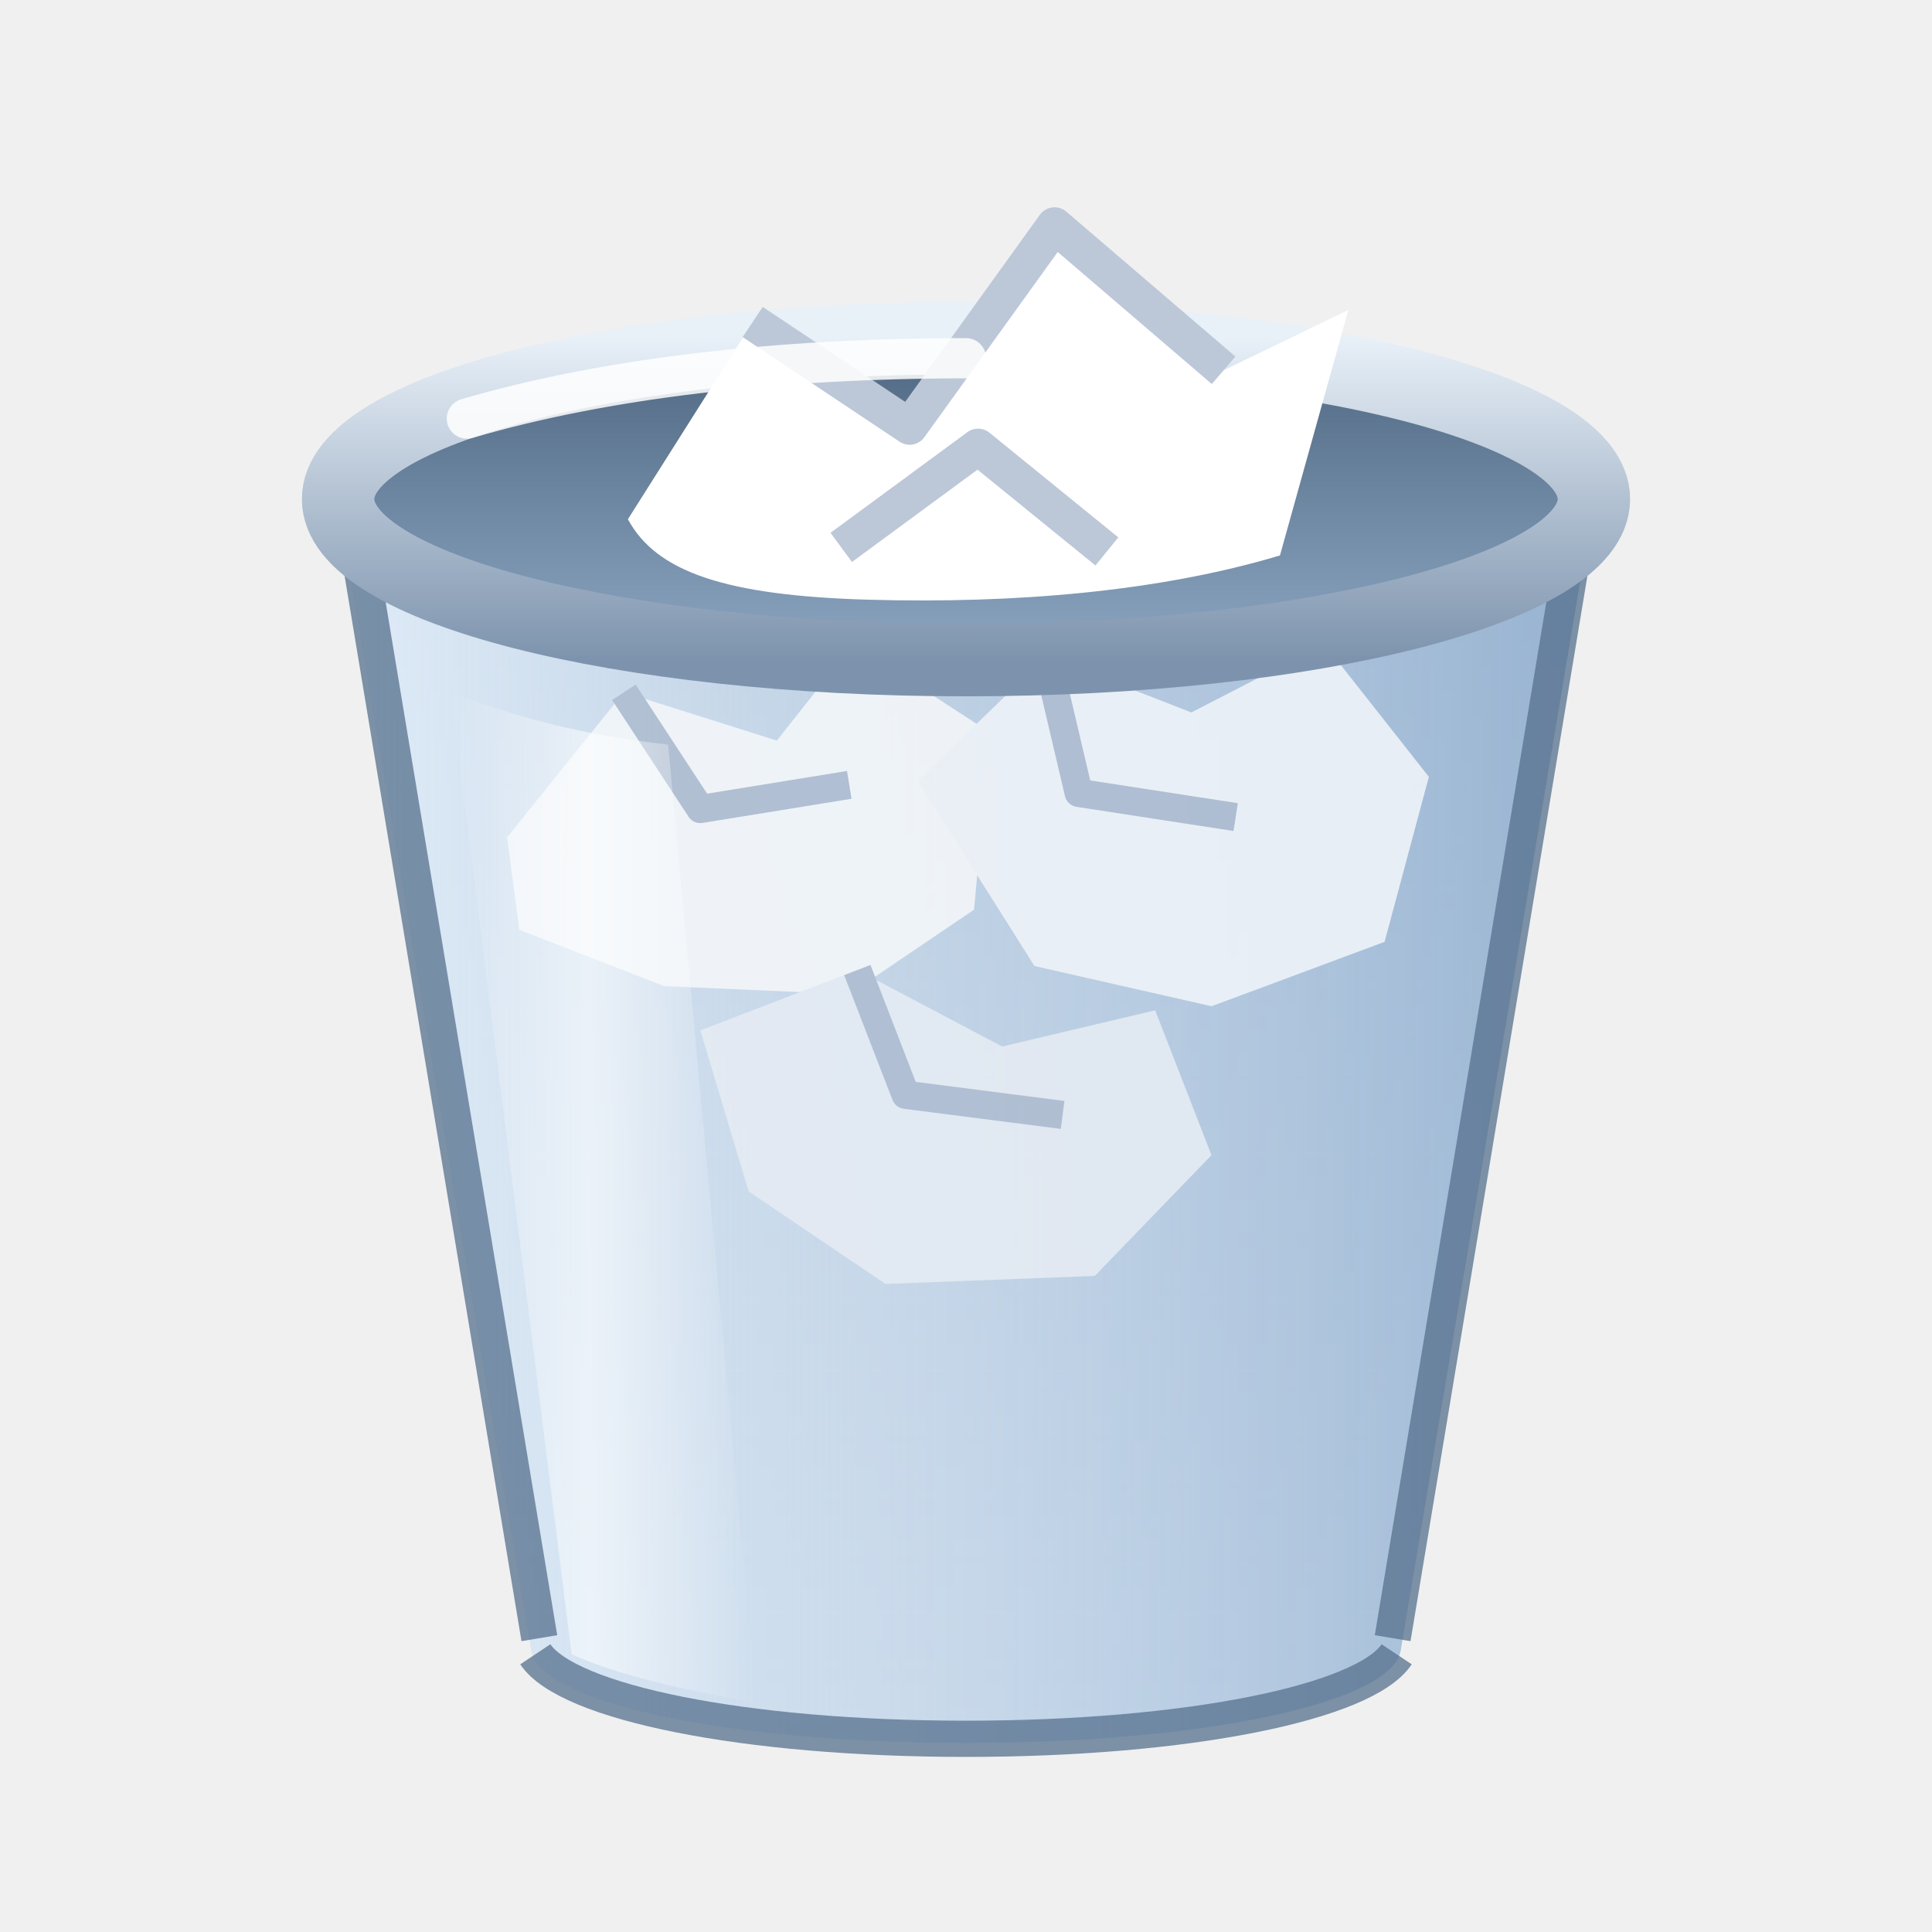
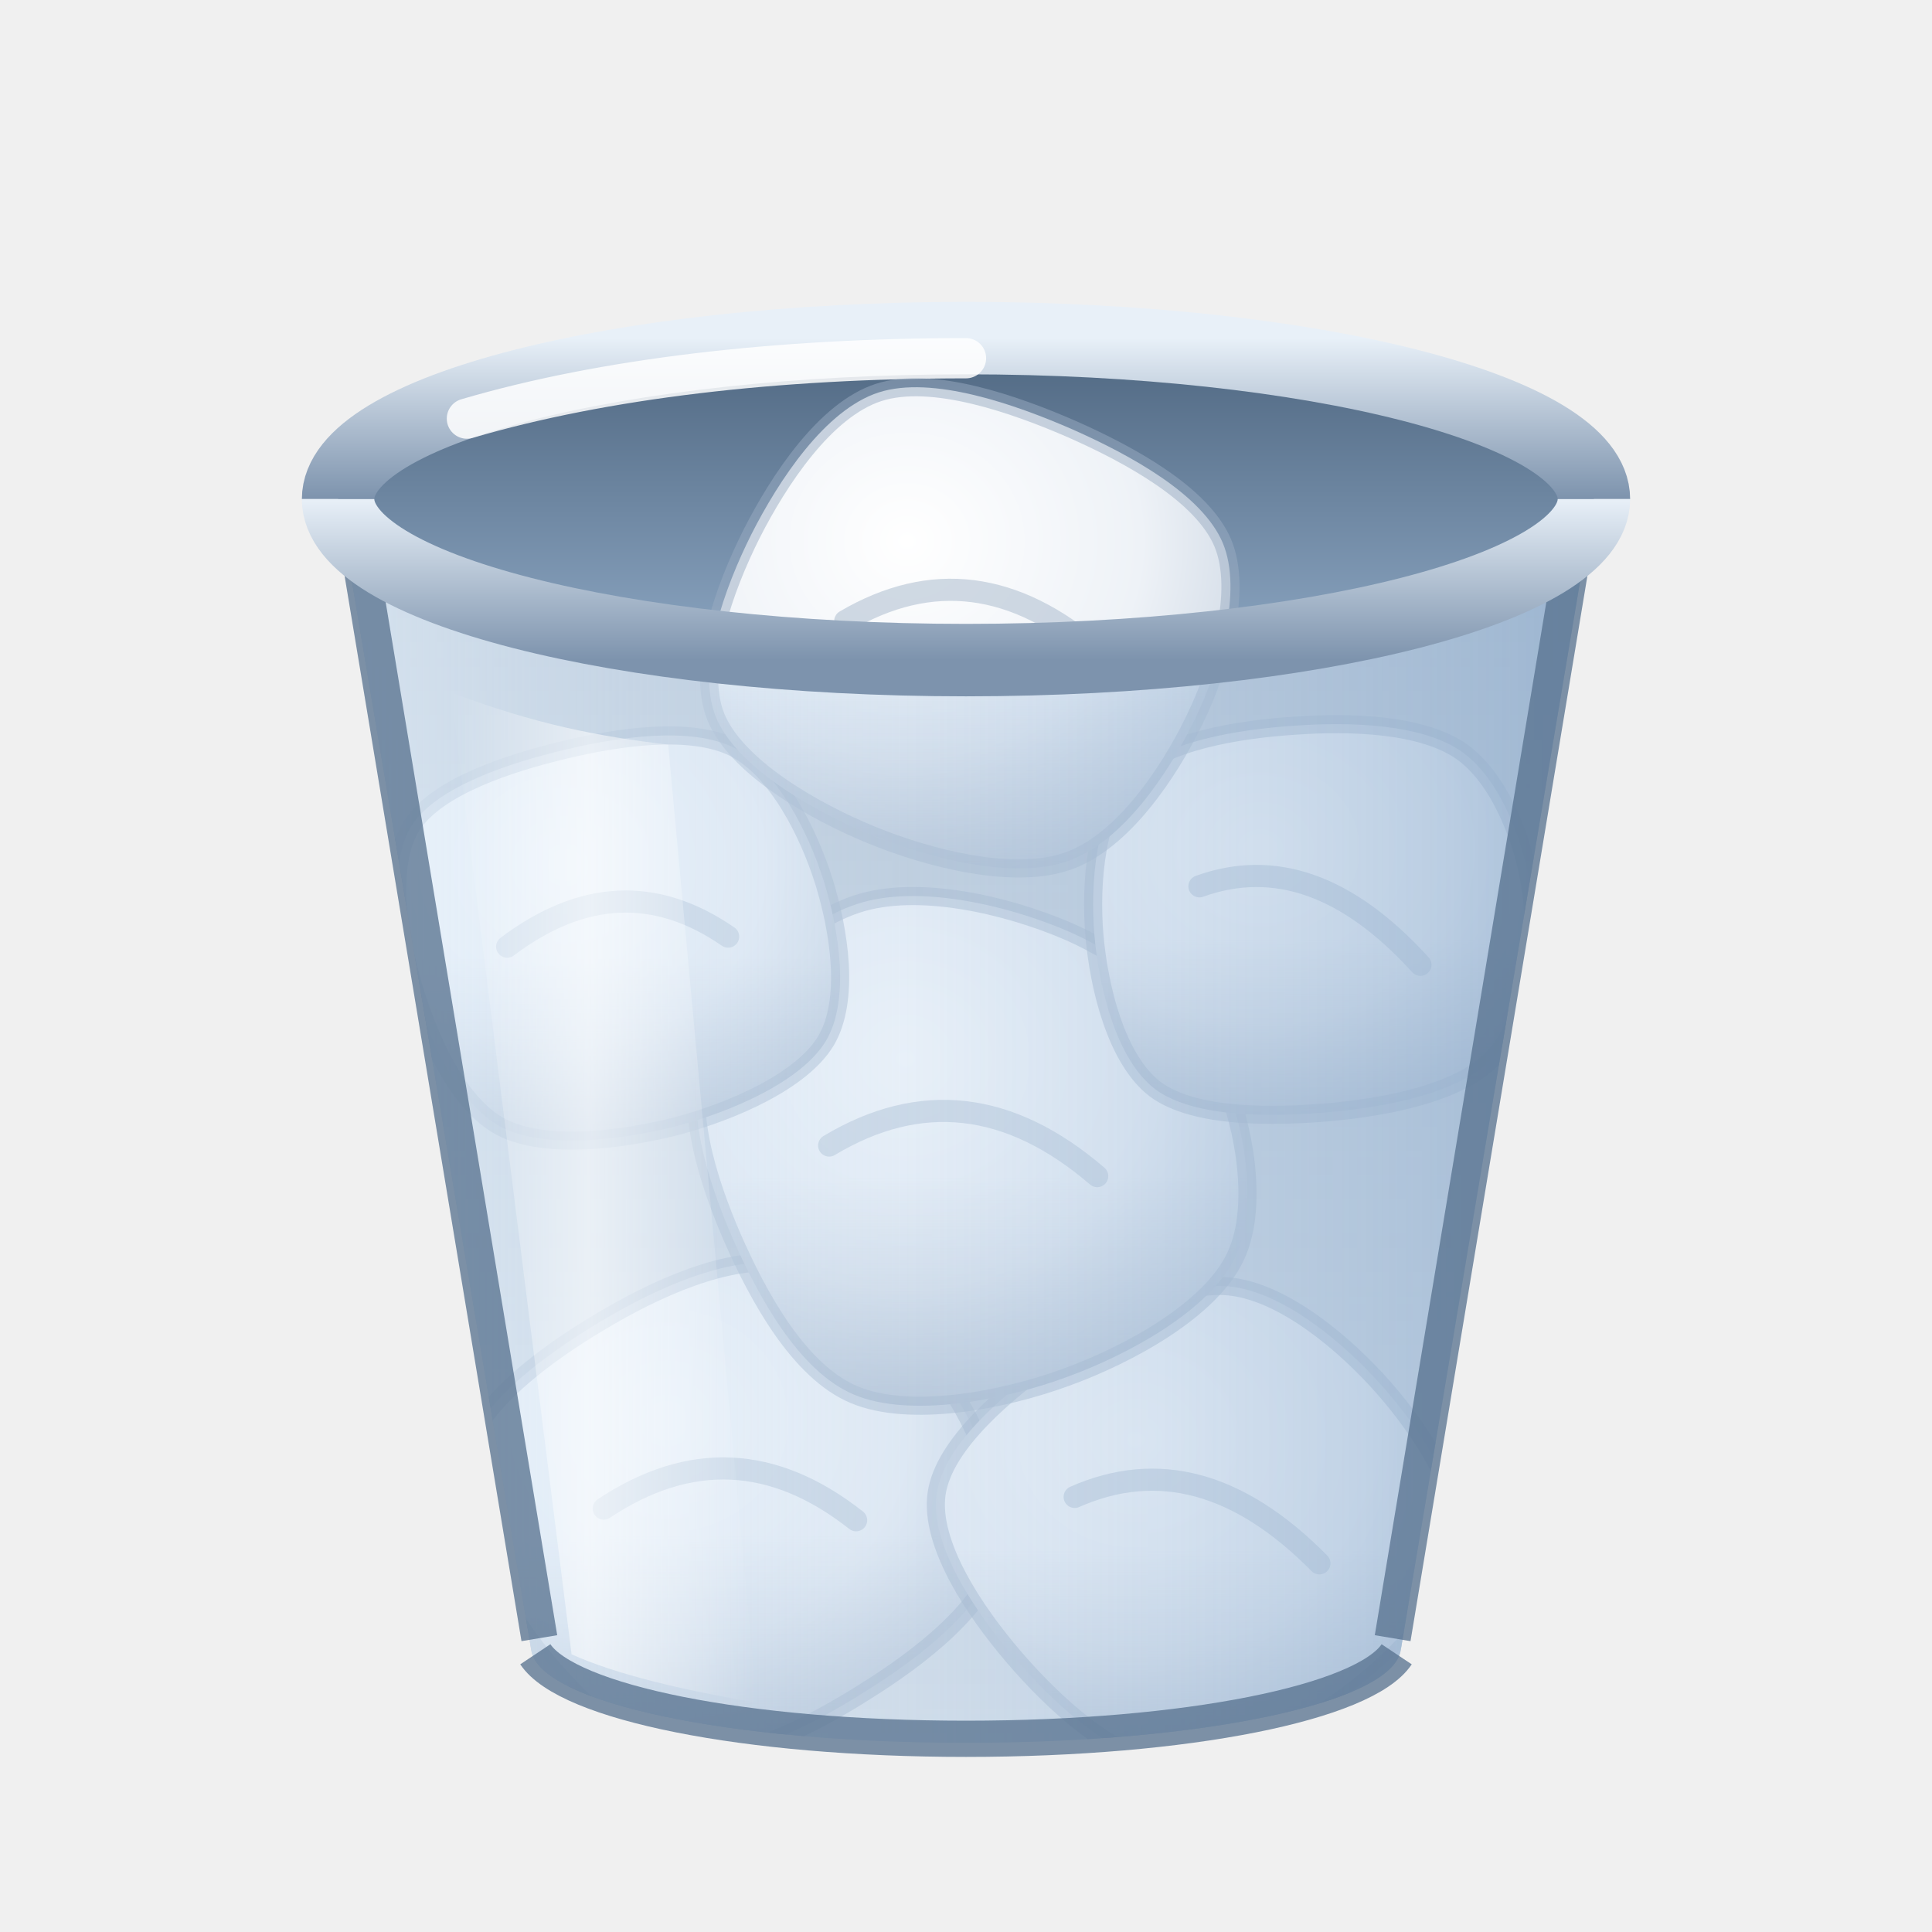
<svg xmlns="http://www.w3.org/2000/svg" viewBox="0 0 48 48" width="48" height="48">
  <defs>
    <linearGradient id="recycle_bin_full-inside" x1="0" y1="0" x2="0" y2="1" gradientUnits="objectBoundingBox">
      <stop offset="0" stop-color="#4E6680" />
      <stop offset="1" stop-color="#8CA6C2" />
    </linearGradient>
    <linearGradient id="recycle_bin_full-back" x1="0" y1="0" x2="0" y2="1" gradientUnits="objectBoundingBox">
      <stop offset="0" stop-color="#7C96B2" stop-opacity=".55" />
      <stop offset="1" stop-color="#A9C0D8" stop-opacity=".35" />
    </linearGradient>
    <linearGradient id="recycle_bin_full-glass" x1="0" y1="0" x2="1" y2="0" gradientUnits="objectBoundingBox">
-       <stop offset="0" stop-color="#E4F0FB" stop-opacity=".92" />
-       <stop offset="0.45" stop-color="#C3D8EE" stop-opacity=".62" />
-       <stop offset="1" stop-color="#93B0D0" stop-opacity=".9" />
+       <stop offset="0" stop-color="#E4F0FB" stop-opacity=".7" />
+       <stop offset="0.45" stop-color="#C3D8EE" stop-opacity=".38" />
+       <stop offset="1" stop-color="#93B0D0" stop-opacity=".72" />
    </linearGradient>
    <linearGradient id="recycle_bin_full-rim" x1="0" y1="0" x2="0" y2="1" gradientUnits="objectBoundingBox">
      <stop offset="0" stop-color="#E8F0F8" />
      <stop offset="1" stop-color="#7D93AD" />
    </linearGradient>
-     <clipPath id="recycle_bin_full-mouth">
-       <path d="M8.4 12.4 13.2 41c.2 1.3 4.9 2.3 10.8 2.3s10.6-1 10.8-2.3l4.8-28.6z" />
-     </clipPath>
    <linearGradient id="recycle_bin_full-spec" x1="0" y1="0" x2="1" y2="0" gradientUnits="objectBoundingBox">
      <stop offset="0" stop-color="#FFFFFF" stop-opacity="0" />
      <stop offset="0.45" stop-color="#FFFFFF" stop-opacity=".55" />
      <stop offset="1" stop-color="#FFFFFF" stop-opacity="0" />
    </linearGradient>
+     <radialGradient id="recycle_bin_full-paper" cx="0.38" cy="0.32" r="0.75" gradientUnits="objectBoundingBox">
+       <stop offset="0" stop-color="#FFFFFF" />
+       <stop offset="0.6" stop-color="#EEF2F7" />
+       <stop offset="1" stop-color="#CAD5E2" />
+     </radialGradient>
+     <linearGradient id="recycle_bin_full-under" x1="0" y1="0" x2="0" y2="1" gradientUnits="objectBoundingBox">
+       <stop offset="0.55" stop-color="#6F86A3" stop-opacity="0" />
+       <stop offset="1" stop-color="#6F86A3" stop-opacity=".32" />
+     </linearGradient>
+     <clipPath id="recycle_bin_full-interior">
+       <path d="M8.4 12.4 13.2 41c.2 1.3 4.9 2.3 10.8 2.3s10.6-1 10.8-2.3l4.8-28.6z" />
+       <ellipse cx="24" cy="12.4" rx="15.6" ry="4" />
+     </clipPath>
  </defs>
  <path d="M8.4 12.4 13.2 41c.2 1.3 4.9 2.3 10.8 2.3s10.6-1 10.8-2.3l4.8-28.6z" fill="url(#recycle_bin_full-back)" />
  <ellipse cx="24" cy="12.4" rx="15.6" ry="4" fill="url(#recycle_bin_full-inside)" />
+   <path d="M8.4 12.4A15.6 4 0 0 1 39.6 12.4" fill="none" stroke="url(#recycle_bin_full-rim)" stroke-width="1.8" />
+   <path d="M11.6 10.4C15 9.4 19.3 8.9 24 8.9" fill="none" stroke="#FFFFFF" stroke-opacity=".85" stroke-linecap="round" />
+   <g clip-path="url(#recycle_bin_full-interior)">
+     <path d="M24.79 38.63C24.47 39.93 22.85 41.18 21.52 42.01C20.20 42.85 18.24 43.88 16.83 43.63C15.41 43.39 13.90 41.80 13.03 40.56C12.15 39.31 11.24 37.45 11.55 36.16C11.87 34.87 13.58 33.63 14.91 32.84C16.24 32.04 18.10 31.17 19.52 31.40C20.94 31.63 22.55 33.01 23.43 34.21C24.30 35.42 25.10 37.33 24.79 38.63Z" fill="url(#recycle_bin_full-paper)" />
+     <path d="M24.79 38.63C24.47 39.93 22.85 41.18 21.52 42.01C20.20 42.85 18.24 43.88 16.83 43.63C15.41 43.39 13.90 41.80 13.03 40.56C12.15 39.31 11.24 37.45 11.55 36.16C11.87 34.87 13.58 33.63 14.91 32.84C16.24 32.04 18.10 31.17 19.52 31.40C20.94 31.63 22.55 33.01 23.43 34.21C24.30 35.42 25.10 37.33 24.79 38.63Z" fill="url(#recycle_bin_full-under)" />
+     <path d="M15.00 37.48Q18.20 35.35 21.27 37.77" fill="none" stroke="#B3C1D2" stroke-opacity=".6" stroke-width=".55" stroke-linecap="round" />
+     <path d="M24.79 38.63C24.47 39.93 22.85 41.18 21.52 42.01C20.20 42.85 18.24 43.88 16.83 43.63C15.41 43.39 13.90 41.80 13.03 40.56C12.15 39.31 11.24 37.45 11.55 36.16C11.87 34.87 13.58 33.63 14.91 32.84C16.24 32.04 18.10 31.17 19.52 31.40C20.94 31.63 22.55 33.01 23.43 34.21C24.30 35.42 25.10 37.33 24.79 38.63Z" fill="none" stroke="#9AACC2" stroke-opacity=".5" stroke-width=".45" />
+     <path d="M33.50 42.09C32.30 42.99 30.43 44.02 29.04 43.86C27.66 43.71 26.15 42.29 25.19 41.17C24.22 40.04 23.09 38.36 23.27 37.11C23.45 35.86 25.04 34.55 26.25 33.69C27.46 32.83 29.18 31.83 30.53 31.96C31.88 32.09 33.41 33.38 34.37 34.47C35.32 35.55 36.41 37.21 36.27 38.48C36.12 39.76 34.70 41.19 33.50 42.09Z" fill="url(#recycle_bin_full-paper)" />
+     <path d="M33.50 42.09C32.30 42.99 30.43 44.02 29.04 43.86C27.66 43.71 26.15 42.29 25.19 41.17C24.22 40.04 23.09 38.36 23.27 37.11C23.45 35.86 25.04 34.55 26.25 33.69C27.46 32.83 29.18 31.83 30.53 31.96C31.88 32.09 33.41 33.38 34.37 34.47C35.32 35.55 36.41 37.21 36.27 38.48C36.12 39.76 34.70 41.19 33.50 42.09Z" fill="url(#recycle_bin_full-under)" />
+     <path d="M26.70 37.19Q29.80 35.82 32.78 38.84" fill="none" stroke="#B3C1D2" stroke-opacity=".6" stroke-width=".55" stroke-linecap="round" />
+     <path d="M33.50 42.09C32.30 42.99 30.43 44.02 29.04 43.86C27.66 43.71 26.15 42.29 25.19 41.17C24.22 40.04 23.09 38.36 23.27 37.11C23.45 35.86 25.04 34.55 26.25 33.69C27.46 32.83 29.18 31.83 30.53 31.96C31.88 32.09 33.41 33.38 34.37 34.47C35.32 35.55 36.41 37.21 36.27 38.48C36.12 39.76 34.70 41.19 33.50 42.09Z" fill="none" stroke="#9AACC2" stroke-opacity=".5" stroke-width=".45" />
+     <path d="M30.70 31.21C30.09 32.53 28.06 33.65 26.48 34.22C24.90 34.80 22.60 35.23 21.22 34.65C19.84 34.07 18.83 32.19 18.20 30.76C17.58 29.33 16.97 27.45 17.49 26.07C18.00 24.68 19.79 22.95 21.29 22.46C22.80 21.96 25.03 22.49 26.52 23.13C28.00 23.77 29.48 24.95 30.18 26.30C30.87 27.64 31.32 29.89 30.70 31.21Z" fill="url(#recycle_bin_full-paper)" />
+     <path d="M30.70 31.21C30.09 32.53 28.06 33.65 26.48 34.22C24.90 34.80 22.60 35.23 21.22 34.65C19.84 34.07 18.83 32.19 18.20 30.76C17.58 29.33 16.97 27.45 17.49 26.07C18.00 24.68 19.79 22.95 21.29 22.46C22.80 21.96 25.03 22.49 26.52 23.13C28.00 23.77 29.48 24.95 30.18 26.30C30.87 27.64 31.32 29.89 30.70 31.21Z" fill="url(#recycle_bin_full-under)" />
+     <path d="M20.60 28.46Q24.00 26.42 27.26 29.22" fill="none" stroke="#B3C1D2" stroke-opacity=".6" stroke-width=".55" stroke-linecap="round" />
+     <path d="M30.70 31.21C30.09 32.53 28.06 33.65 26.48 34.22C24.90 34.80 22.60 35.23 21.22 34.65C19.84 34.07 18.83 32.19 18.20 30.76C17.58 29.33 16.97 27.45 17.49 26.07C18.00 24.68 19.79 22.95 21.29 22.46C22.80 21.96 25.03 22.49 26.52 23.13C28.00 23.77 29.48 24.95 30.18 26.30C30.87 27.64 31.32 29.89 30.70 31.21Z" fill="none" stroke="#9AACC2" stroke-opacity=".5" stroke-width=".45" />
+     <path d="M16.84 27.97C15.49 28.32 13.54 28.57 12.45 28.00C11.36 27.42 10.64 25.76 10.27 24.51C9.90 23.26 9.61 21.49 10.23 20.51C10.86 19.53 12.69 18.95 14.02 18.63C15.36 18.31 17.16 18.04 18.24 18.58C19.31 19.13 20.09 20.69 20.47 21.90C20.85 23.12 21.12 24.85 20.52 25.86C19.91 26.87 18.18 27.61 16.84 27.97Z" fill="url(#recycle_bin_full-paper)" />
+     <path d="M16.84 27.97C15.49 28.32 13.54 28.57 12.45 28.00C11.36 27.42 10.64 25.76 10.27 24.51C9.90 23.26 9.61 21.49 10.23 20.51C10.86 19.53 12.69 18.95 14.02 18.63C15.36 18.31 17.16 18.04 18.24 18.58C19.31 19.13 20.09 20.69 20.47 21.90C20.85 23.12 21.12 24.85 20.52 25.86C19.91 26.87 18.18 27.61 16.84 27.97Z" fill="url(#recycle_bin_full-under)" />
+     <path d="M12.60 23.52Q15.40 21.41 18.09 23.27" fill="none" stroke="#B3C1D2" stroke-opacity=".6" stroke-width=".55" stroke-linecap="round" />
+     <path d="M16.84 27.97C15.49 28.32 13.54 28.57 12.45 28.00C11.36 27.42 10.64 25.76 10.27 24.51C9.90 23.26 9.61 21.49 10.23 20.51C10.86 19.53 12.69 18.95 14.02 18.63C15.36 18.31 17.16 18.04 18.24 18.58C19.31 19.13 20.09 20.69 20.47 21.90C20.85 23.12 21.12 24.85 20.52 25.86C19.91 26.87 18.18 27.61 16.84 27.97Z" fill="none" stroke="#9AACC2" stroke-opacity=".5" stroke-width=".45" />
+     <path d="M37.10 26.28C36.26 27.16 34.45 27.50 33.05 27.63C31.65 27.75 29.68 27.79 28.70 27.06C27.73 26.32 27.30 24.52 27.19 23.23C27.08 21.93 27.23 20.15 28.06 19.28C28.89 18.42 30.77 18.12 32.16 18.03C33.54 17.93 35.37 17.98 36.35 18.70C37.34 19.43 37.94 21.11 38.07 22.37C38.19 23.63 37.93 25.41 37.10 26.28Z" fill="url(#recycle_bin_full-paper)" />
+     <path d="M37.10 26.28C36.26 27.16 34.45 27.50 33.05 27.63C31.65 27.75 29.68 27.79 28.70 27.06C27.73 26.32 27.30 24.52 27.19 23.23C27.08 21.93 27.23 20.15 28.06 19.28C28.89 18.42 30.77 18.12 32.16 18.03C33.54 17.93 35.37 17.98 36.35 18.70C37.34 19.43 37.94 21.11 38.07 22.37C38.19 23.63 37.93 25.41 37.10 26.28Z" fill="url(#recycle_bin_full-under)" />
+     <path d="M29.80 22.02Q32.60 21.01 35.29 23.97" fill="none" stroke="#B3C1D2" stroke-opacity=".6" stroke-width=".55" stroke-linecap="round" />
+     <path d="M37.10 26.28C36.26 27.16 34.45 27.50 33.05 27.63C31.65 27.75 29.68 27.79 28.70 27.06C27.73 26.32 27.30 24.52 27.19 23.23C27.08 21.93 27.23 20.15 28.06 19.28C28.89 18.42 30.77 18.12 32.16 18.03C33.54 17.93 35.37 17.98 36.35 18.70C37.34 19.43 37.94 21.11 38.07 22.37C38.19 23.63 37.93 25.41 37.10 26.28Z" fill="none" stroke="#9AACC2" stroke-opacity=".5" stroke-width=".45" />
+   </g>
+   <path d="M21.64 20.74C20.18 20.14 18.28 19.04 17.78 17.80C17.29 16.55 18.00 14.61 18.67 13.27C19.35 11.93 20.50 10.18 21.83 9.75C23.16 9.32 25.23 10.05 26.65 10.67C28.07 11.30 29.87 12.28 30.38 13.49C30.88 14.69 30.31 16.59 29.67 17.90C29.03 19.22 27.88 20.92 26.54 21.39C25.21 21.87 23.10 21.34 21.64 20.74Z" fill="url(#recycle_bin_full-paper)" />
+   <path d="M21.64 20.74C20.18 20.14 18.28 19.04 17.78 17.80C17.29 16.55 18.00 14.61 18.67 13.27C19.35 11.93 20.50 10.18 21.83 9.75C23.16 9.32 25.23 10.05 26.65 10.67C28.07 11.30 29.87 12.28 30.38 13.49C30.88 14.69 30.31 16.59 29.67 17.90C29.03 19.22 27.88 20.92 26.54 21.39C25.21 21.87 23.10 21.34 21.64 20.74Z" fill="url(#recycle_bin_full-under)" />
+   <path d="M21.00 15.43Q24.20 13.55 27.27 16.22" fill="none" stroke="#B3C1D2" stroke-opacity=".6" stroke-width=".55" stroke-linecap="round" />
+   <path d="M21.64 20.74C20.18 20.14 18.28 19.04 17.78 17.80C17.29 16.55 18.00 14.61 18.67 13.27C19.35 11.93 20.50 10.18 21.83 9.75C23.16 9.32 25.23 10.05 26.65 10.67C28.07 11.30 29.87 12.28 30.38 13.49C30.88 14.69 30.31 16.59 29.67 17.90C29.03 19.22 27.88 20.92 26.54 21.39C25.21 21.87 23.10 21.34 21.64 20.74Z" fill="none" stroke="#9AACC2" stroke-opacity=".5" stroke-width=".45" />
  <path d="M8.4 12.4C8.4 14.6 15.4 16.4 24 16.4s15.6-1.8 15.6-4L34.8 41c-.2 1.3-4.9 2.3-10.8 2.3s-10.6-1-10.8-2.3z" fill="url(#recycle_bin_full-glass)" />
-   <g clip-path="url(#recycle_bin_full-mouth)" opacity=".9">
-     <path d="M12.6 20.8l2.9-3.6 3.8 1.2 1.9-2.4 3.4 2.2-.4 4.4-3.1 2.1-4.6-.2-3.6-1.4z" fill="#F3F6FA" />
-     <path d="M22.8 19.4l3.2-3.1 3.6 1.4 3.3-1.7 2.6 3.3-1.1 4.1-4.3 1.6-4.4-1z" fill="#EEF3F8" />
-     <path d="M17.4 25.6l3.9-1.5 3.6 1.9 3.8-.9 1.4 3.6-2.9 3-5.2.2-3.4-2.3z" fill="#E4EBF3" />
-     <path d="M15.5 17.2l1.9 2.9 3.7-.6M26 16.3l.8 3.4 3.9.6M21.3 24.1l1.2 3.1 3.9.5" fill="none" stroke="#AEBDD0" stroke-width=".7" stroke-linejoin="round" />
-   </g>
  <path d="M11.2 17.2c2.1.8 3.7 1.1 5.4 1.3l2.2 23.8c-1.8-.3-3.5-.7-4.6-1.2z" fill="url(#recycle_bin_full-spec)" />
  <path d="M8.9 13.6 13.4 40.7M39.1 13.6 34.6 40.7" fill="none" stroke="#56708E" stroke-opacity=".75" stroke-width=".9" />
  <path d="M13.3 41.1c.8 1.2 5.2 2.1 10.7 2.1s9.9-.9 10.7-2.1" fill="none" stroke="#56708E" stroke-opacity=".75" stroke-width=".9" />
-   <ellipse cx="24" cy="12.4" rx="15.6" ry="4" fill="none" stroke="url(#recycle_bin_full-rim)" stroke-width="1.8" />
-   <path d="M15.6 12.9l3.1-4.9 3.9 2.6 3.6-5 4.2 3.6 3.1-1.5-1.7 6.1c-3 .9-6.6 1.2-10.2 1.1s-5.3-.7-6-2z" fill="#FFFFFF" />
-   <path d="M18.7 8l3.9 2.6 3.6-5 4.2 3.6M20.9 13.6l3.4-2.5 3.2 2.6" fill="none" stroke="#BCC8D8" stroke-width=".9" stroke-linejoin="round" />
-   <path d="M11.6 10.4C15 9.4 19.3 8.9 24 8.9" fill="none" stroke="#FFFFFF" stroke-opacity=".85" stroke-linecap="round" />
+   <path d="M8.4 12.4A15.6 4 0 0 0 39.6 12.4" fill="none" stroke="url(#recycle_bin_full-rim)" stroke-width="1.8" />
</svg>
